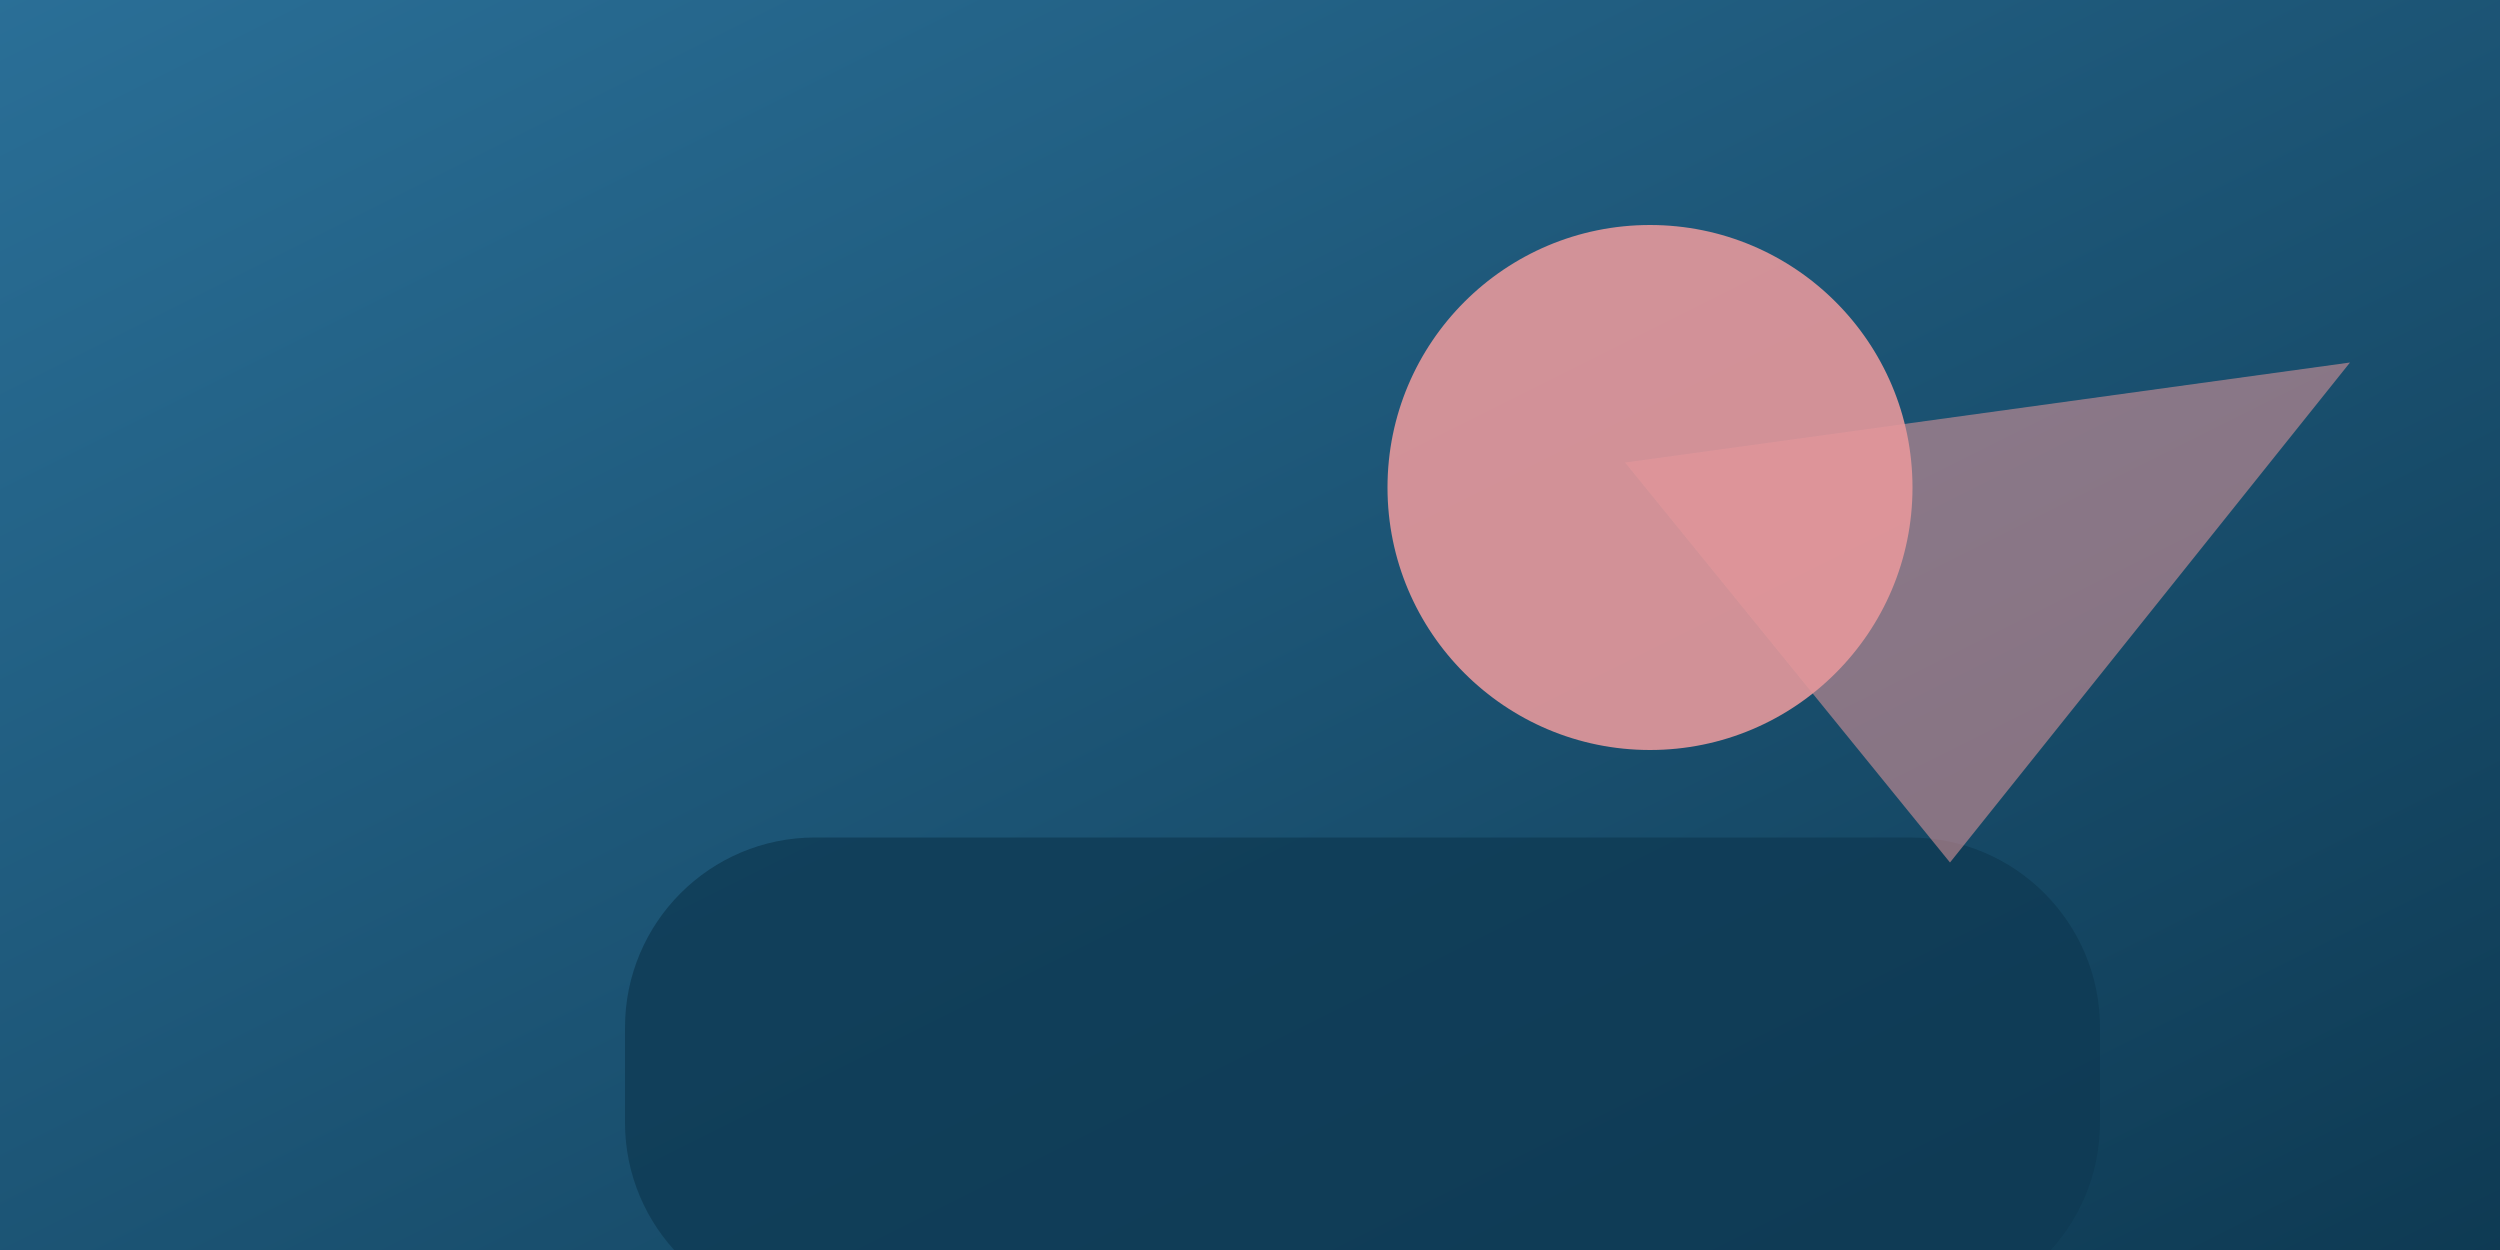
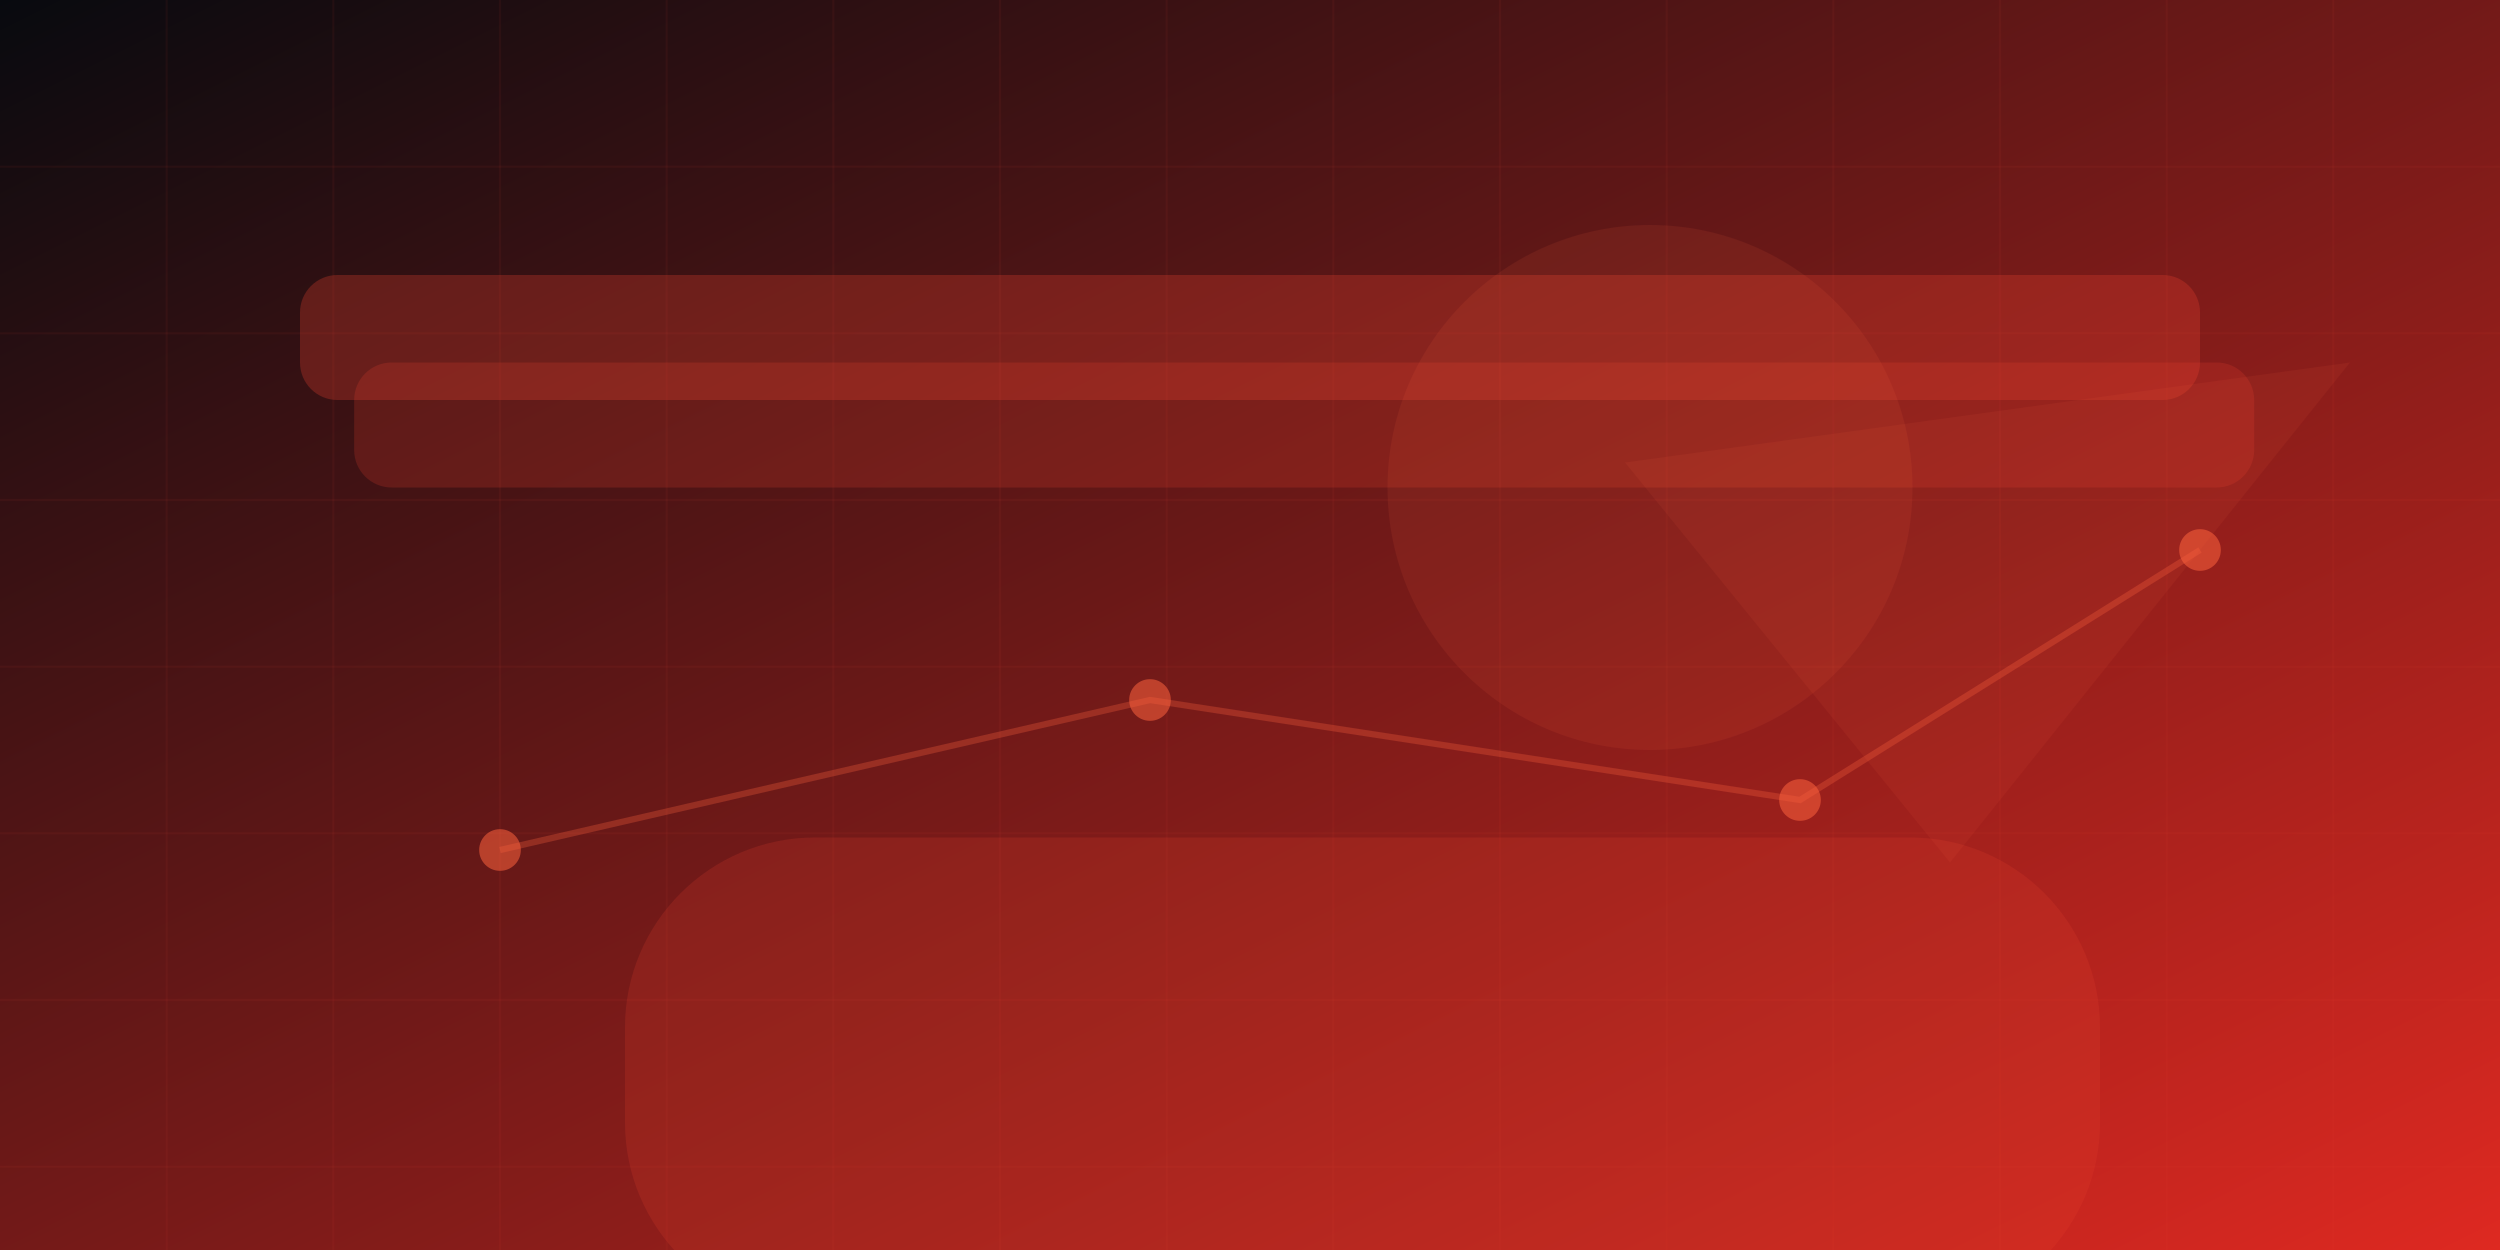
<svg xmlns="http://www.w3.org/2000/svg" width="1200" height="600" viewBox="0 0 1200 600" role="img" aria-labelledby="title desc">
  <defs>
    <linearGradient id="bg" x1="0" y1="0" x2="1" y2="1">
-       <stop offset="0%" stop-color="#2A6F97" />
-       <stop offset="100%" stop-color="#0E3A53" />
+       <stop offset="0%" stop-color="#070A0F" />
+       <stop offset="100%" stop-color="#df2921" />
    </linearGradient>
  </defs>
-   <rect width="1200" height="600" fill="url(#bg)" opacity="1" />
-   <rect x="300.00" y="402.00" width="708.00" height="228.00" rx="91.20" fill="#0E3A53" opacity="0.78" />
-   <circle cx="792.00" cy="234.00" r="126.00" fill="#E5989B" opacity="0.90" />
-   <path d="M 780.00 222.00 L 936.00 414.00 L 1128.00 174.00 Z" fill="#E5989B" opacity="0.55" />
+   <rect width="1200" height="600" fill="url(#bg)" />
+   <path d="M 80 0 L 80 600" stroke="#eb412d" stroke-width="1" opacity="0.06" />
+   <path d="M 160 0 L 160 600" stroke="#eb412d" stroke-width="1" opacity="0.06" />
+   <path d="M 240 0 L 240 600" stroke="#eb412d" stroke-width="1" opacity="0.06" />
+   <path d="M 320 0 L 320 600" stroke="#eb412d" stroke-width="1" opacity="0.06" />
+   <path d="M 400 0 L 400 600" stroke="#eb412d" stroke-width="1" opacity="0.06" />
+   <path d="M 480 0 L 480 600" stroke="#eb412d" stroke-width="1" opacity="0.06" />
+   <path d="M 560 0 L 560 600" stroke="#eb412d" stroke-width="1" opacity="0.06" />
+   <path d="M 640 0 L 640 600" stroke="#eb412d" stroke-width="1" opacity="0.06" />
+   <path d="M 720 0 L 720 600" stroke="#eb412d" stroke-width="1" opacity="0.06" />
+   <path d="M 800 0 L 800 600" stroke="#eb412d" stroke-width="1" opacity="0.06" />
+   <path d="M 880 0 L 880 600" stroke="#eb412d" stroke-width="1" opacity="0.06" />
+   <path d="M 960 0 L 960 600" stroke="#eb412d" stroke-width="1" opacity="0.06" />
+   <path d="M 1040 0 L 1040 600" stroke="#eb412d" stroke-width="1" opacity="0.06" />
+   <path d="M 1120 0 L 1120 600" stroke="#eb412d" stroke-width="1" opacity="0.06" />
+   <path d="M 0 80 L 1200 80" stroke="#eb412d" stroke-width="1" opacity="0.06" />
+   <path d="M 0 160 L 1200 160" stroke="#eb412d" stroke-width="1" opacity="0.06" />
+   <path d="M 0 240 L 1200 240" stroke="#eb412d" stroke-width="1" opacity="0.06" />
+   <path d="M 0 320 L 1200 320" stroke="#eb412d" stroke-width="1" opacity="0.06" />
+   <path d="M 0 400 L 1200 400" stroke="#eb412d" stroke-width="1" opacity="0.06" />
+   <path d="M 0 480 L 1200 480" stroke="#eb412d" stroke-width="1" opacity="0.06" />
+   <path d="M 0 560 L 1200 560" stroke="#eb412d" stroke-width="1" opacity="0.06" />
+   <rect x="144.00" y="132.00" width="912.00" height="60.00" rx="18" fill="#eb412d" opacity="0.28" />
+   <rect x="170.00" y="174.00" width="912.00" height="60.00" rx="18" fill="#eb412d" opacity="0.20" />
+   <path d="M 240.00 408.00 L 552.00 336.00 L 864.00 384.00 L 1056.00 264.00" fill="none" stroke="#fb613d" stroke-width="3" opacity="0.30" />
+   <circle cx="240.00" cy="408.00" r="10" fill="#fb613d" opacity="0.55" />
+   <circle cx="552.00" cy="336.00" r="10" fill="#fb613d" opacity="0.55" />
+   <circle cx="864.00" cy="384.00" r="10" fill="#fb613d" opacity="0.55" />
+   <circle cx="1056.00" cy="264.00" r="10" fill="#fb613d" opacity="0.55" />
+   <rect x="300.00" y="402.00" width="708.00" height="228.00" rx="91.20" fill="#eb412d" opacity="0.18" />
+   <circle cx="792.00" cy="234.00" r="126.00" fill="#fb613d" opacity="0.10" />
+   <path d="M 780.00 222.00 L 936.00 414.00 L 1128.00 174.00 Z" fill="#fb613d" opacity="0.08" />
</svg>
